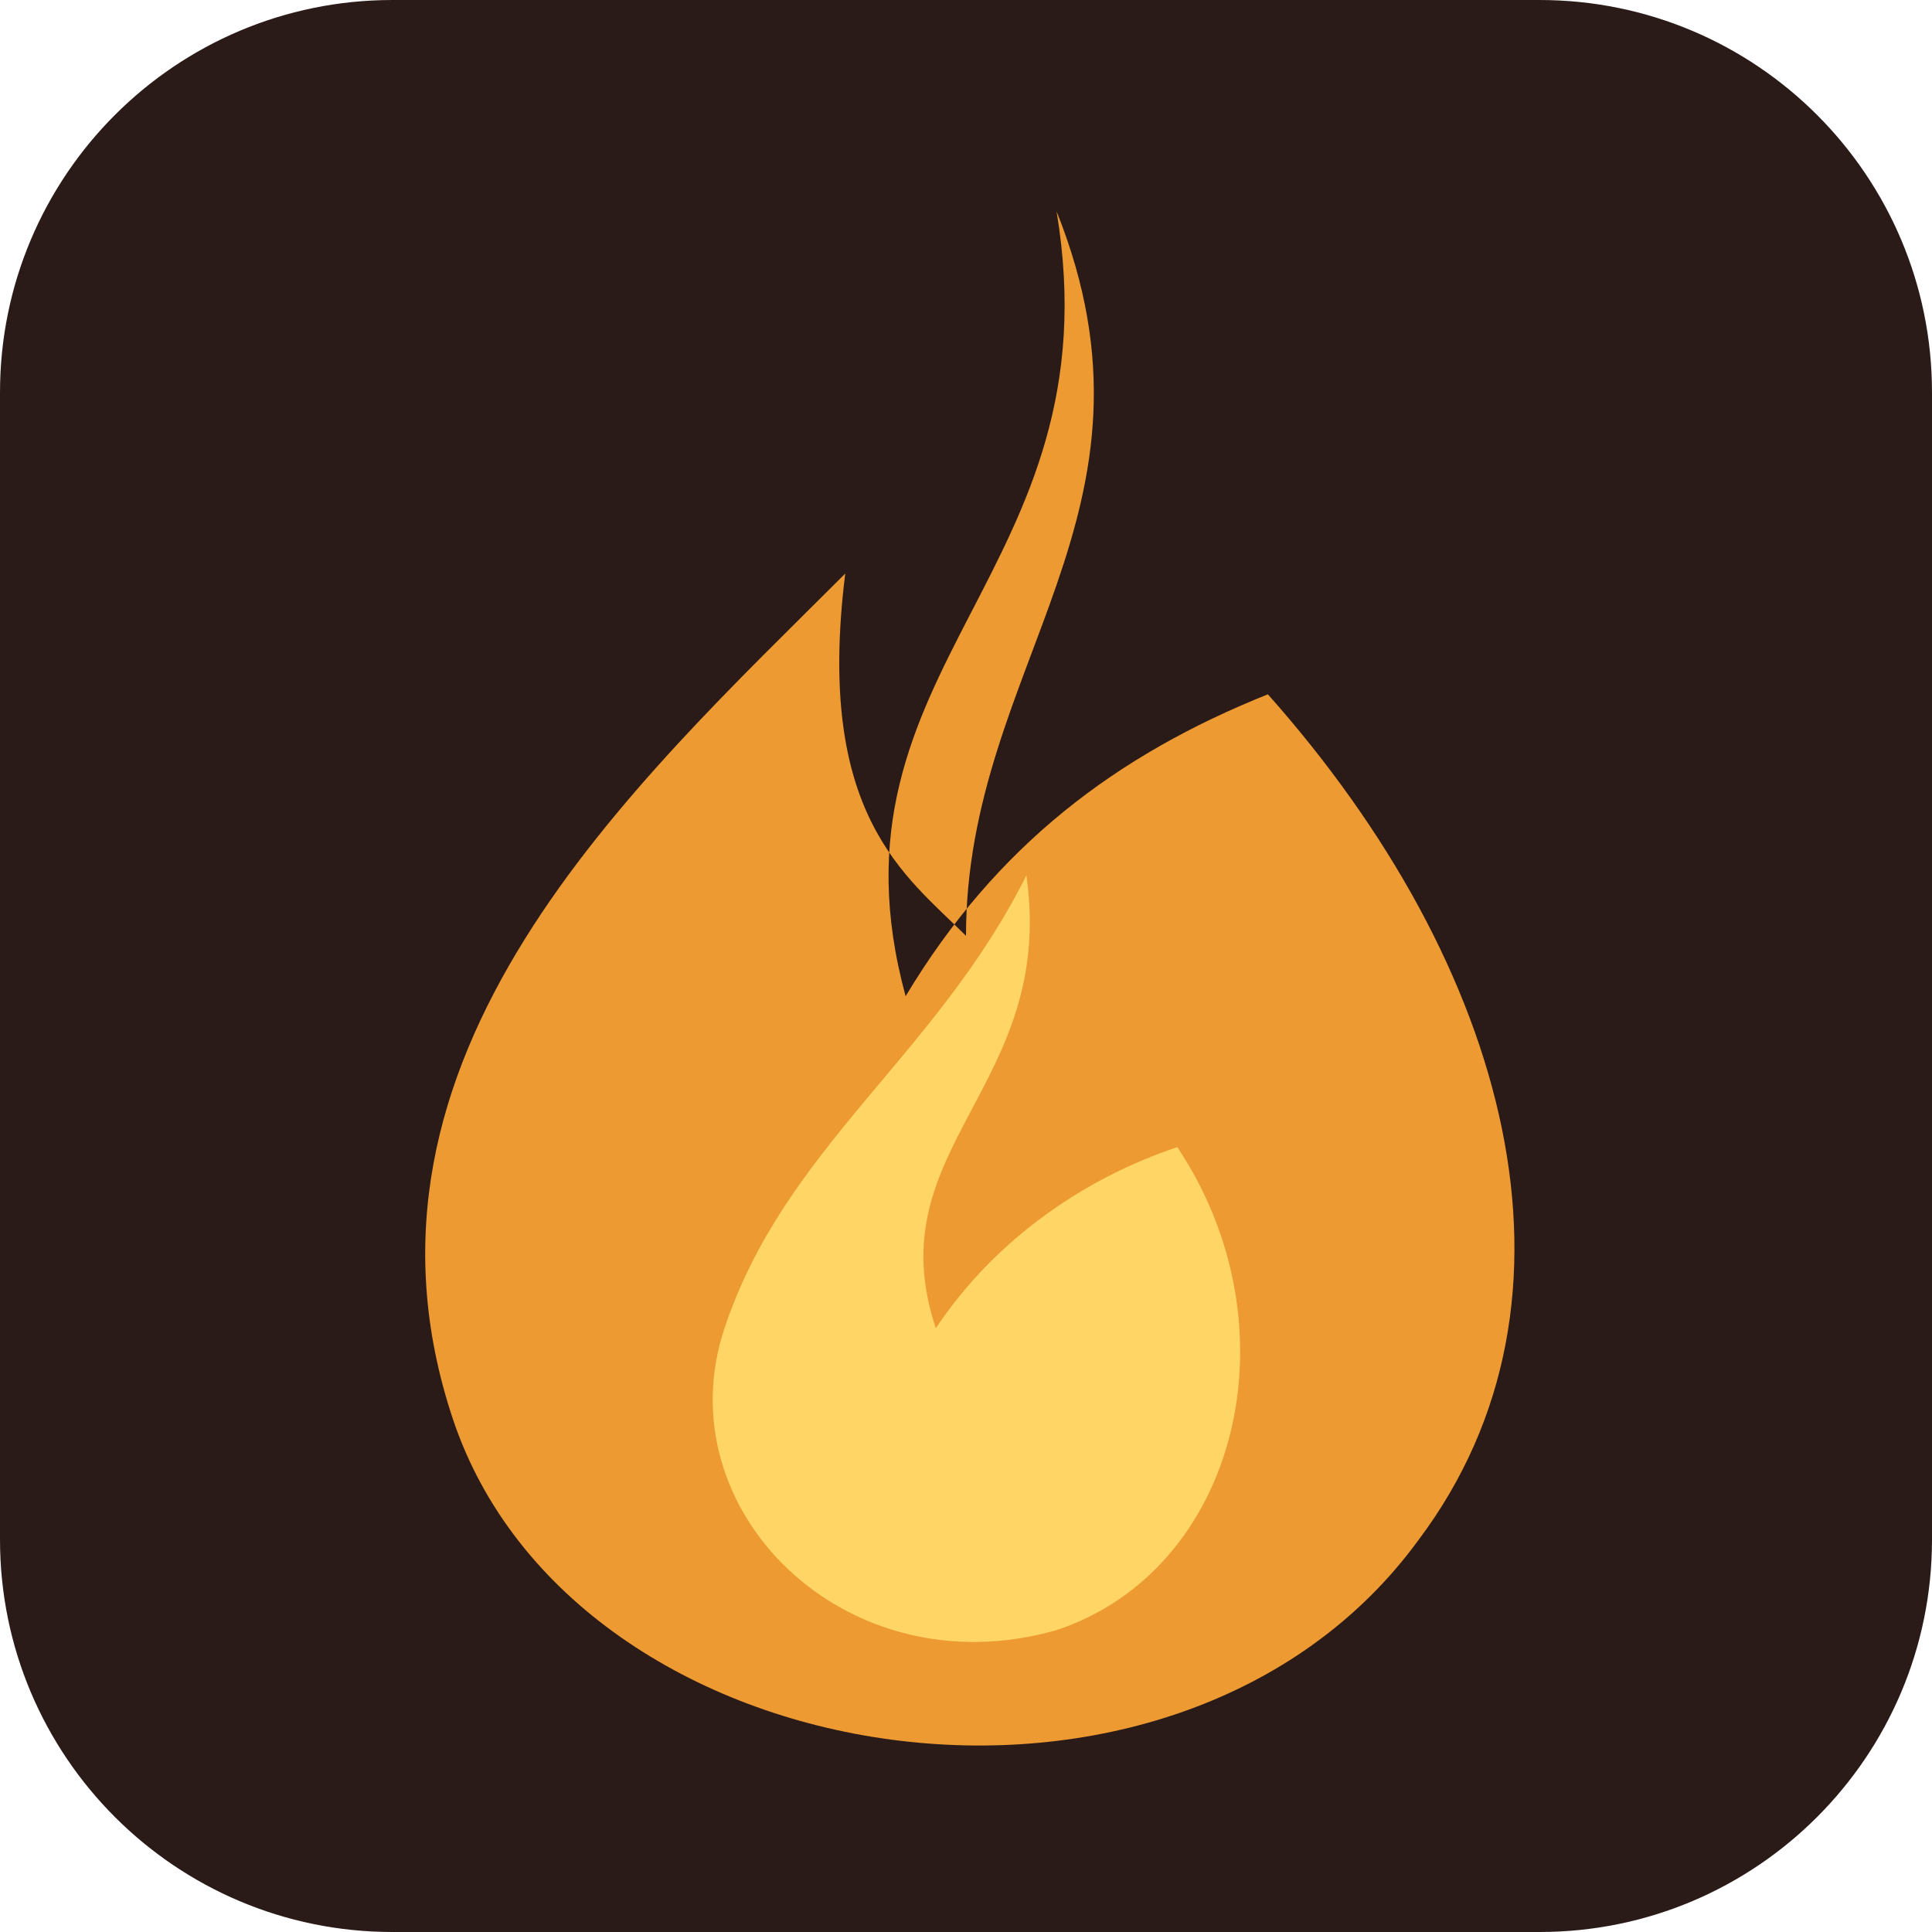
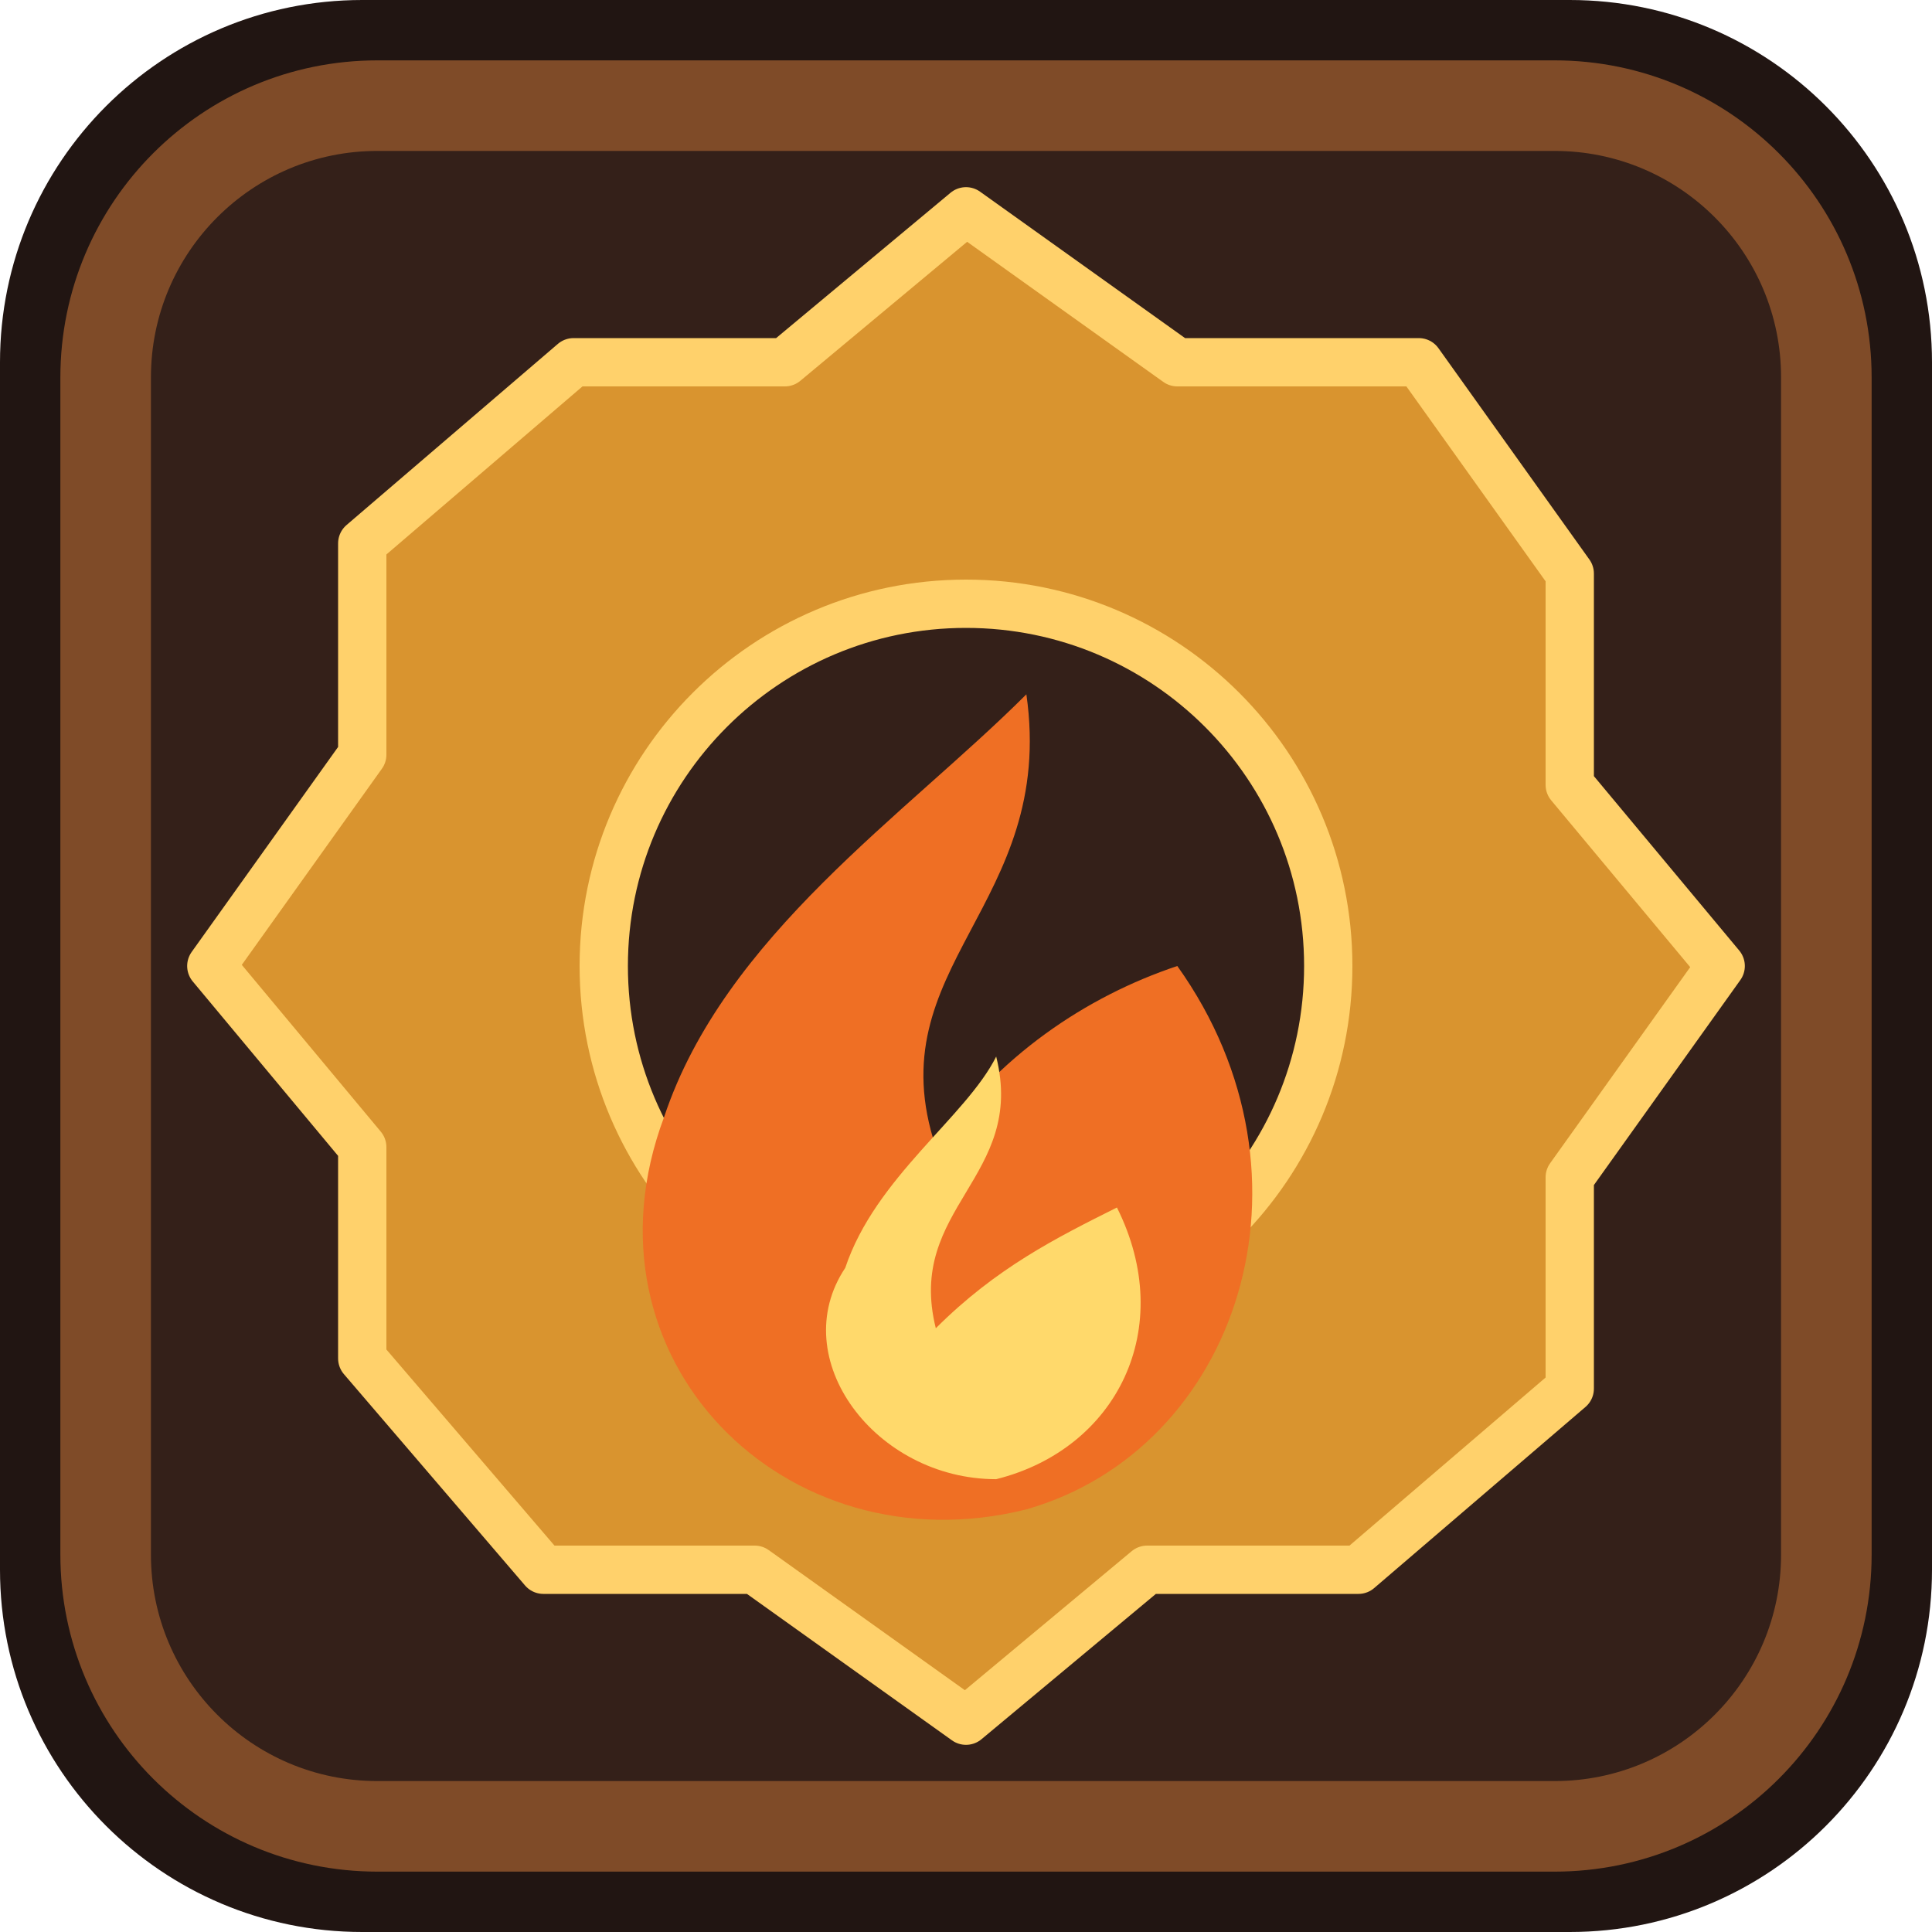
<svg xmlns="http://www.w3.org/2000/svg" viewBox="0 0 64 64">
-   <rect width="64" height="64" rx="13" fill="#2b1b18" />
-   <path d="M35 7c2 12-8 15-5 26 3-5 7-8 12-10 8 9 11 20 5 28-8 11-28 8-32-4-4-12 6-21 13-28-1 8 2 10 4 12 0-9 7-14 3-24Z" fill="#ee9a32" />
-   <path d="M34 29c1 7-5 9-3 15 2-3 5-5 8-6 4 6 2 14-4 16-7 2-13-4-11-10 2-6 7-9 10-15Z" fill="#ffd665" />
+   <rect width="64" height="64" rx="12" fill="#211512" />
+   <rect x="3.5" y="3.5" width="57" height="57" rx="9" fill="#342019" stroke="#7f4b28" stroke-width="3" />
+   <path fill="#d9942f" fill-rule="evenodd" stroke="#ffd16b" stroke-linejoin="round" stroke-width="1.6" d="M32 7 39 12h8l5 7v7l5 6-5 7v7l-7 6h-7l-6 5-7-5h-7l-6-7v-7l-5-6 5-7v-7l7-6h7Zm0 13a12 12 0 1 0 0 24 12 12 0 0 0 0-24Z" />
+   <path d="M34 23c1 7-5 9-3 15 2-3 5-5 8-6 5 7 2 16-5 18-8 2-15-5-12-13 2-6 8-10 12-14Z" fill="#ef6f24" />
+   <path d="M33 35c1 4-3 5-2 9 2-2 4-3 6-4 2 4 0 8-4 9-4 0-7-4-5-7 1-3 4-5 5-7Z" fill="#ffd96b" />
</svg>
